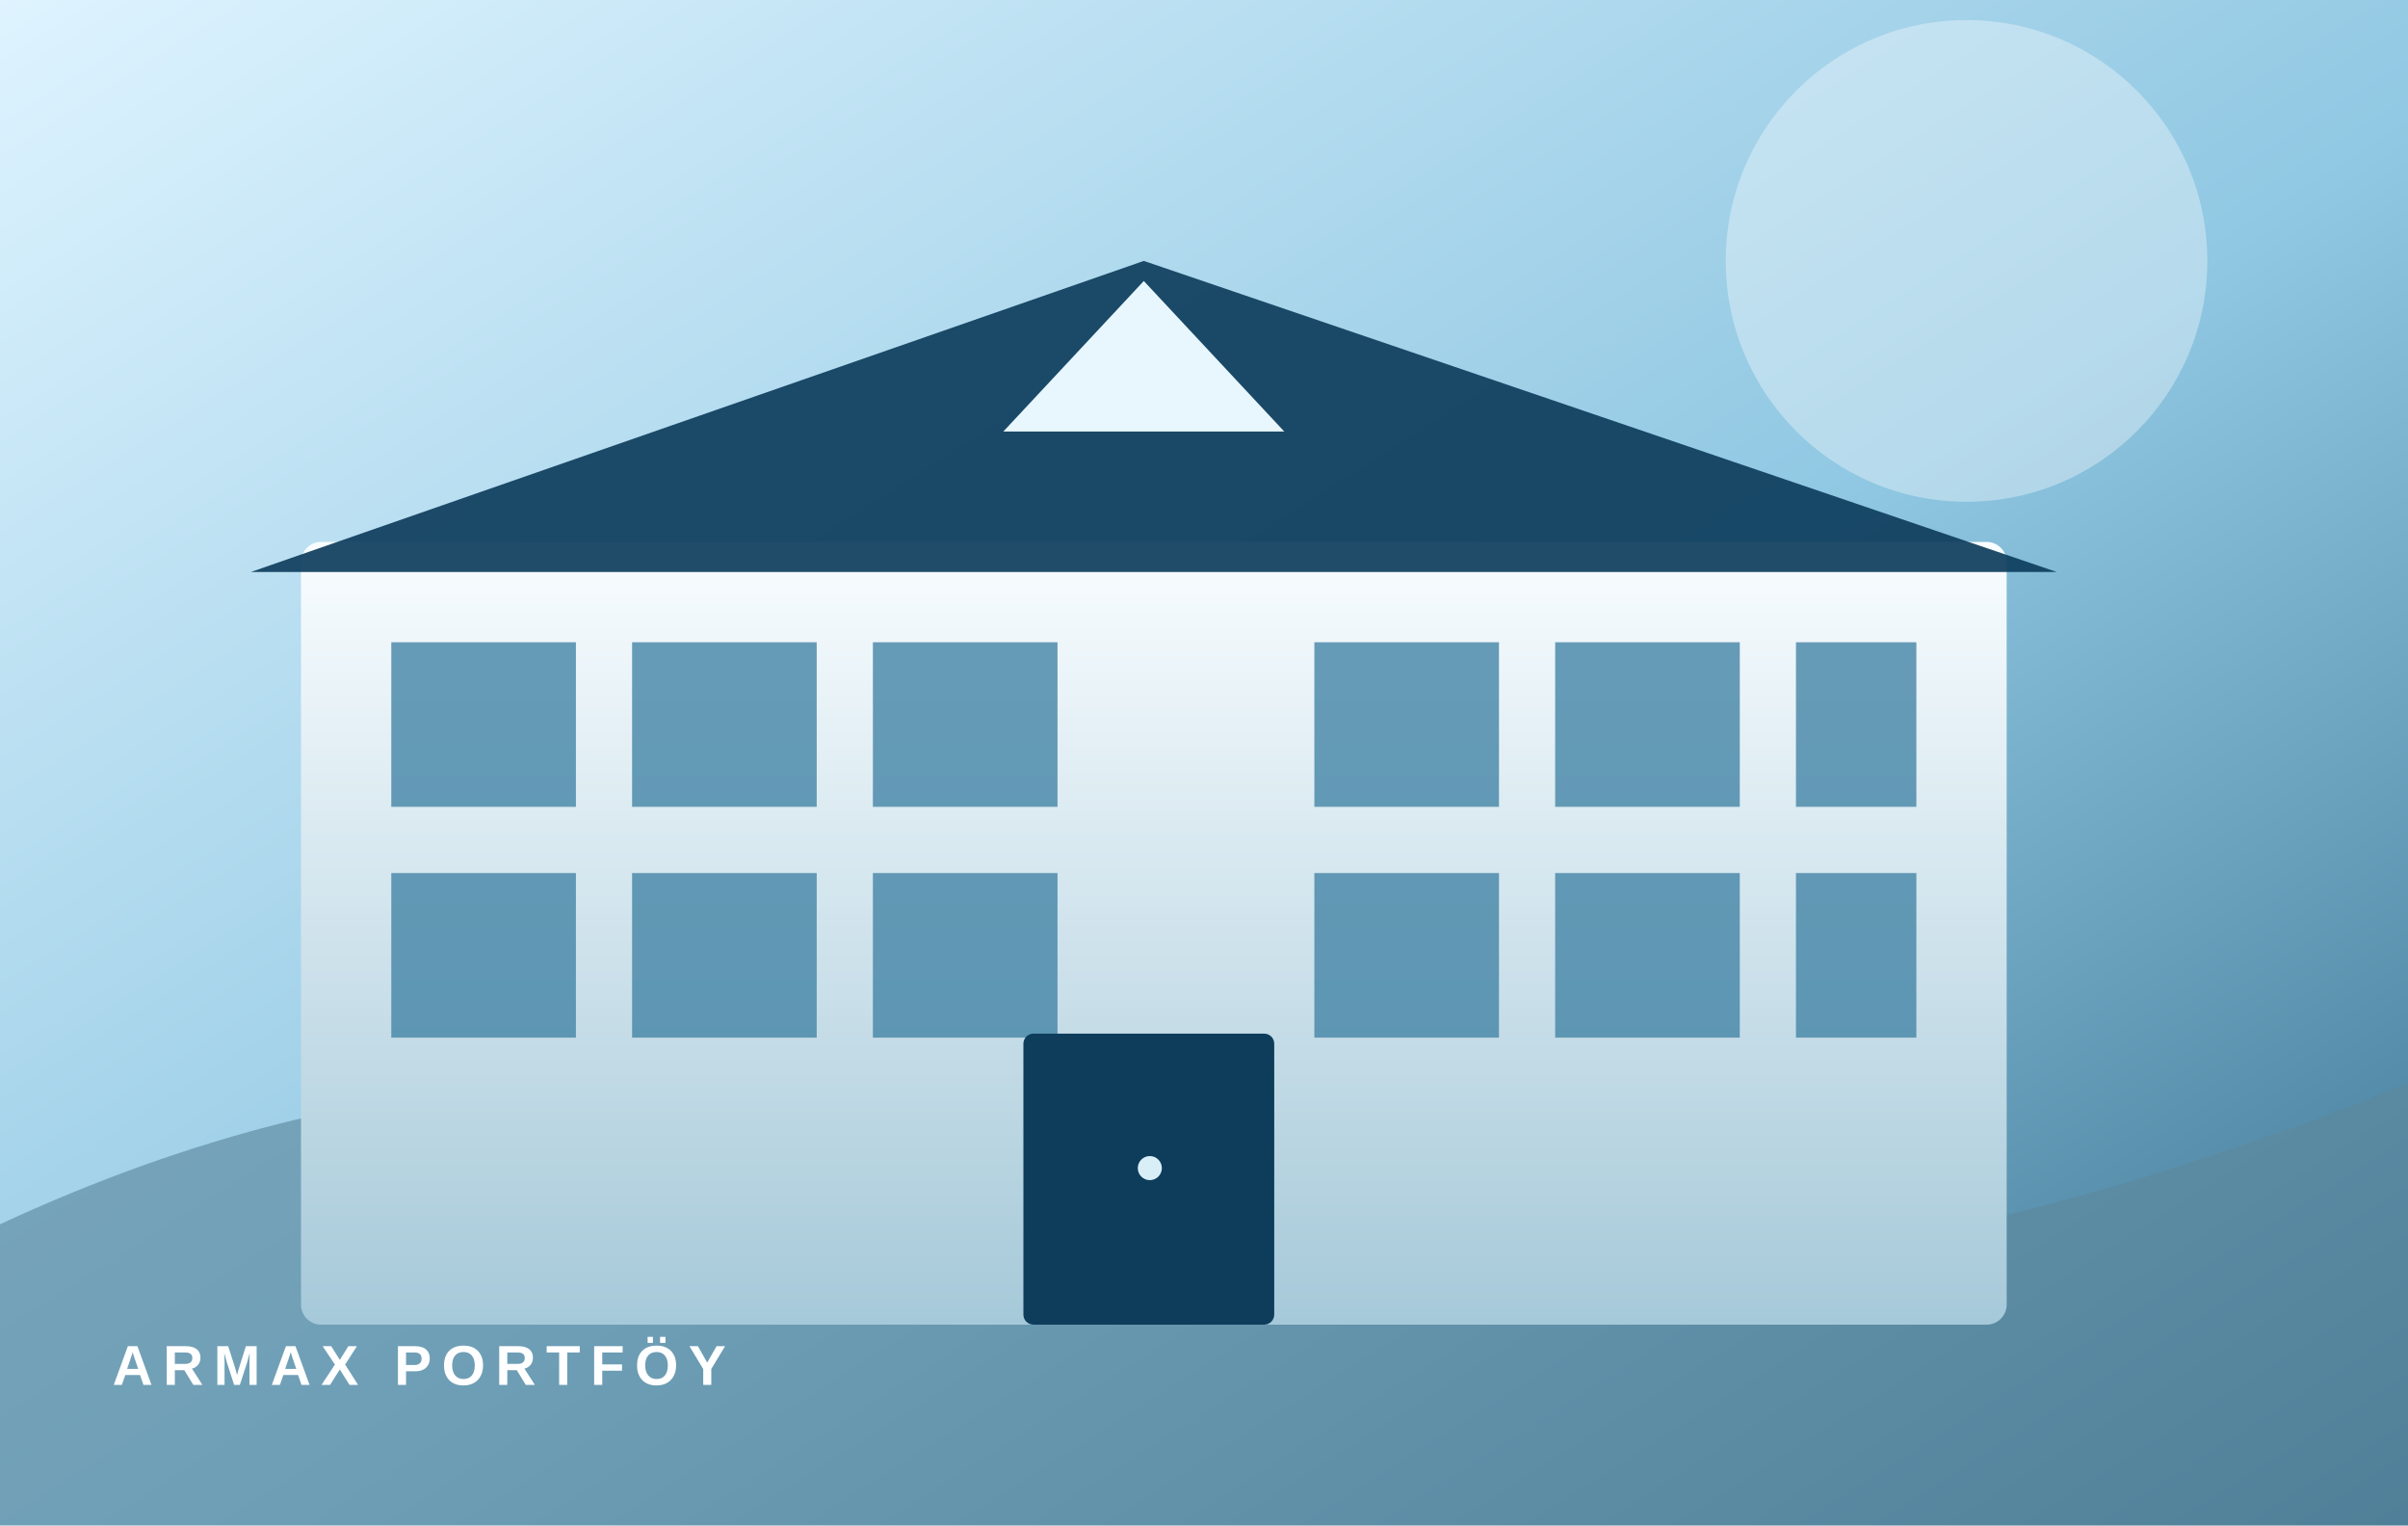
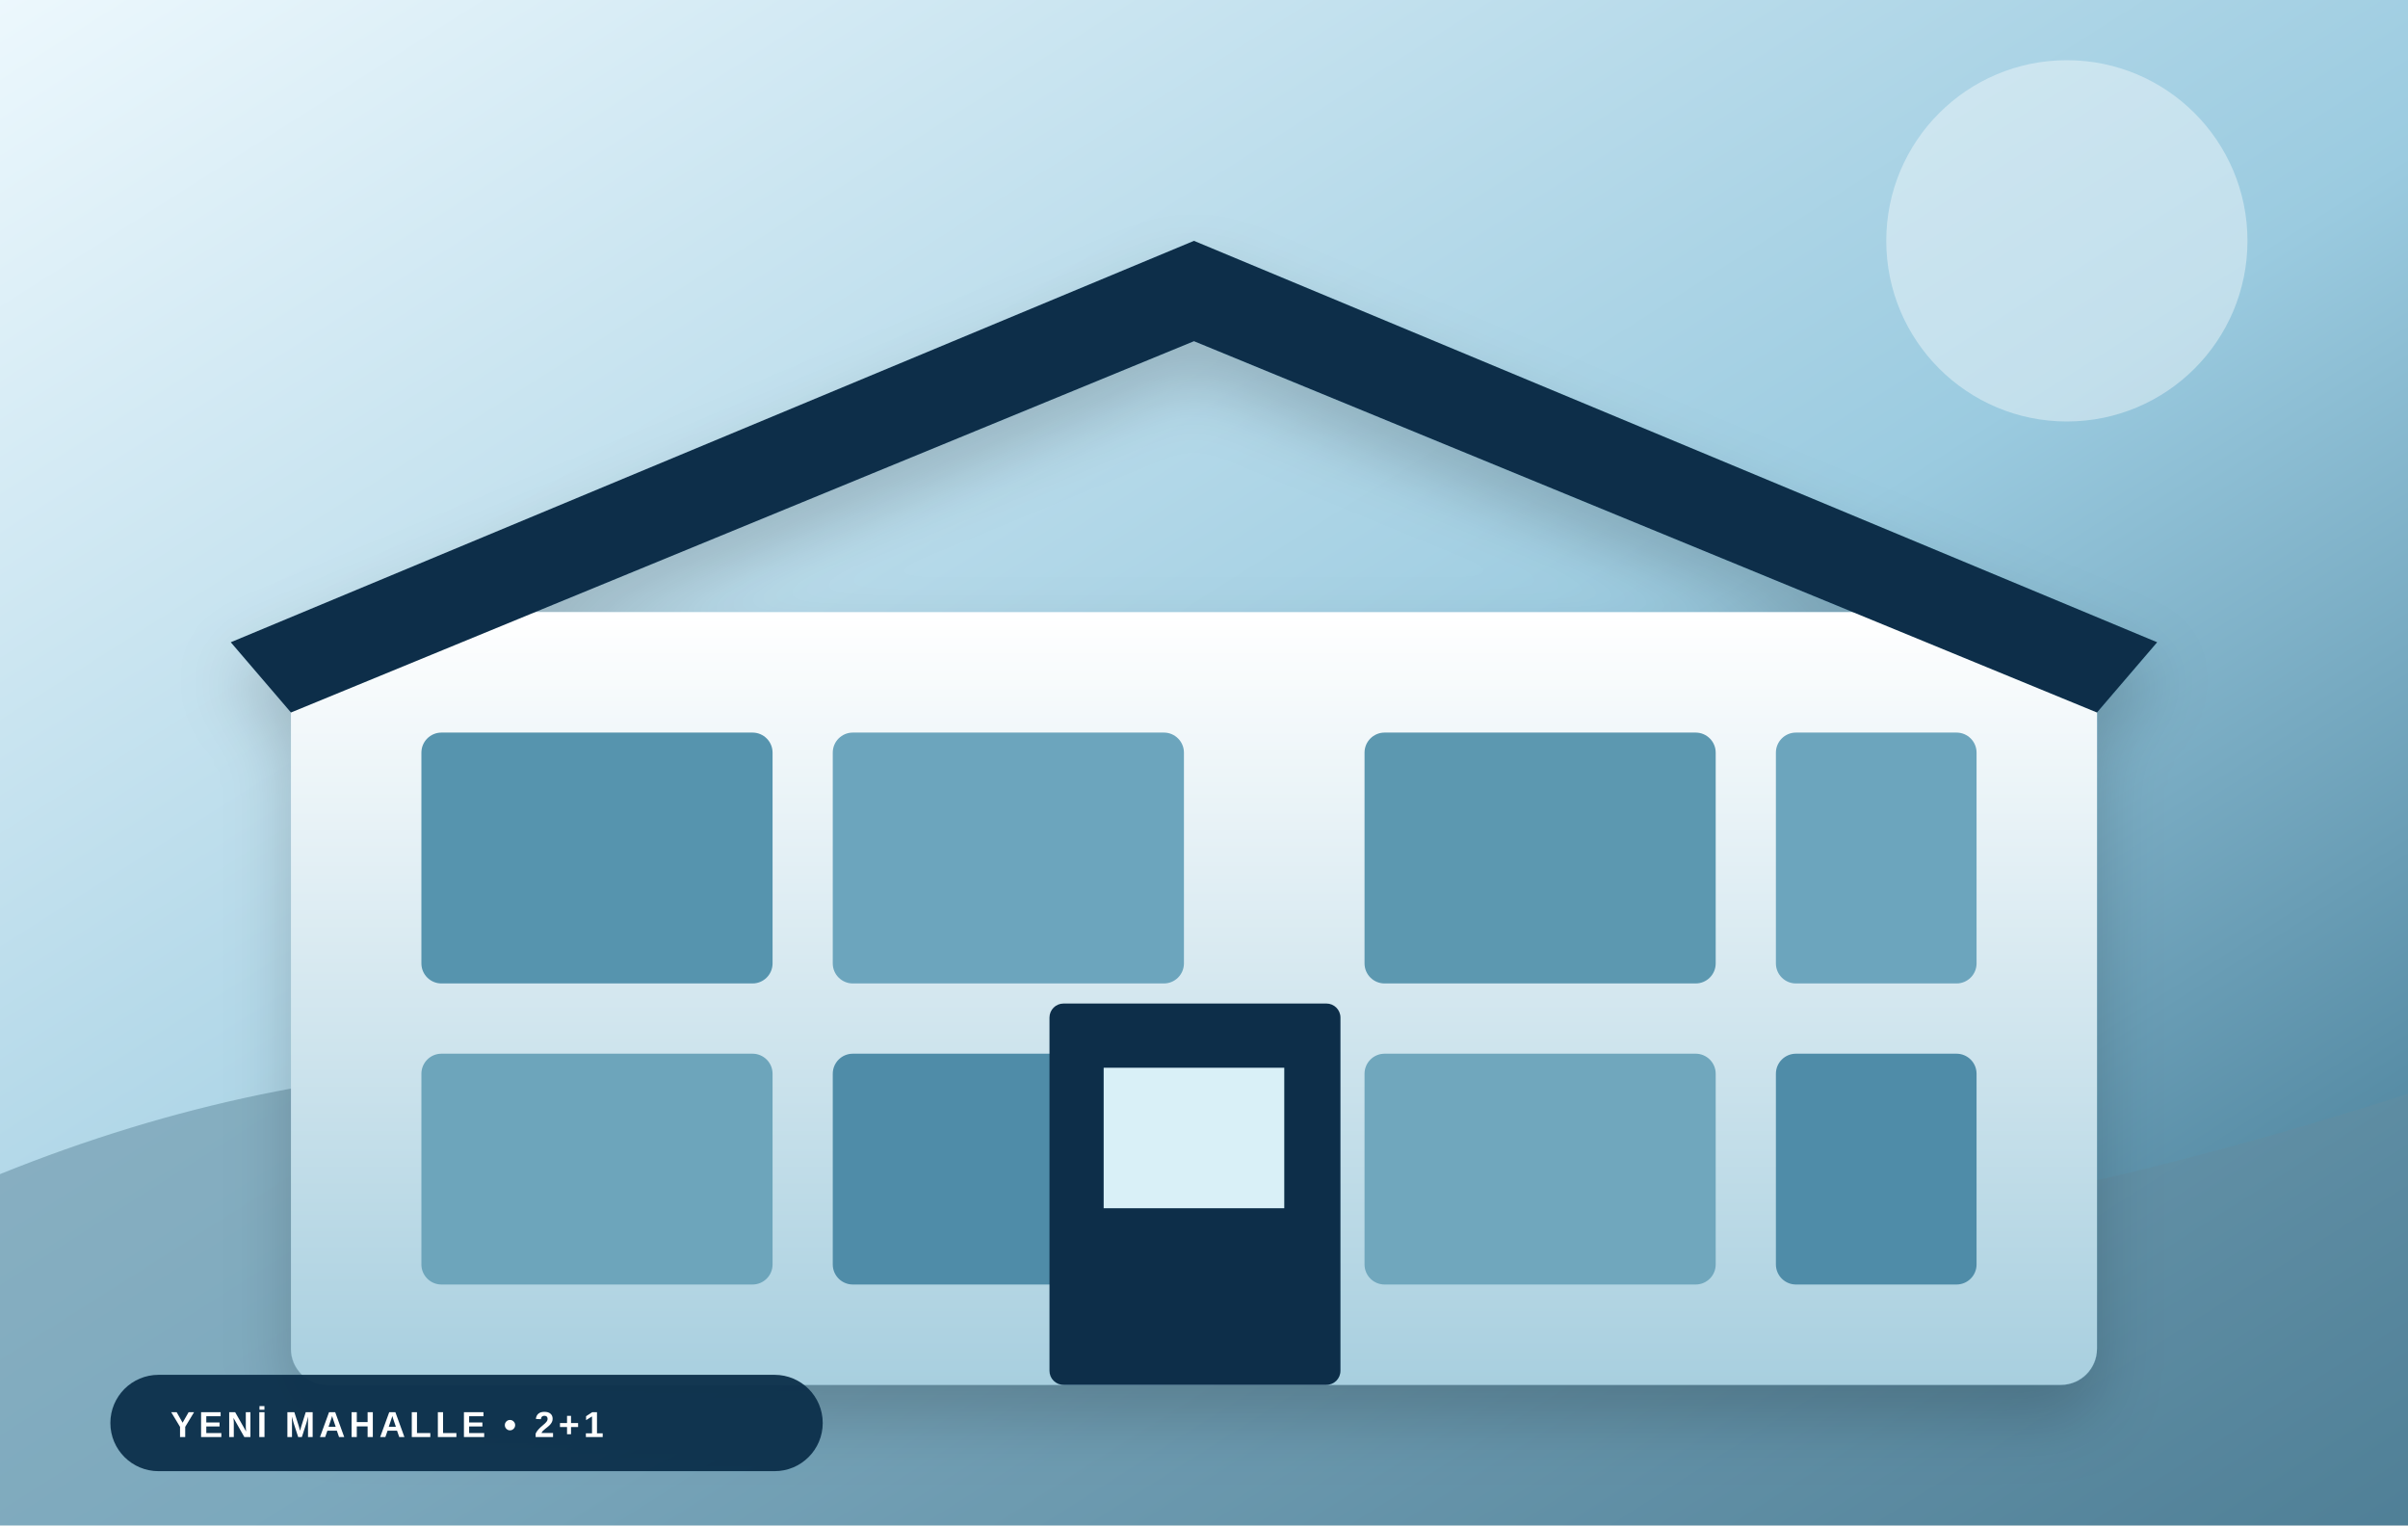
<svg xmlns="http://www.w3.org/2000/svg" viewBox="0 0 1200 760">
  <defs>
-     <linearGradient id="g" x1="0" y1="0" x2="1" y2="1">
-       <stop stop-color="#dff4ff" />
-       <stop offset=".55" stop-color="#8fc7e2" />
-       <stop offset="1" stop-color="#386f8d" />
+     <linearGradient id="s" x1="0" y1="0" x2="1" y2="1">
+       <stop stop-color="#edf8fd" />
+       <stop offset=".55" stop-color="#9bcbe0" />
+       <stop offset="1" stop-color="#376f8a" />
    </linearGradient>
-     <linearGradient id="b" x1="0" y1="0" x2="0" y2="1">
-       <stop stop-color="#f9fdff" />
-       <stop offset="1" stop-color="#a6c9d9" />
+     <linearGradient id="h" x1="0" y1="0" x2="0" y2="1">
+       <stop stop-color="#fff" />
+       <stop offset="1" stop-color="#a8cfdf" />
    </linearGradient>
+     <filter id="d">
+       <feDropShadow dx="0" dy="16" stdDeviation="16" flood-opacity=".18" />
+     </filter>
  </defs>
-   <rect width="1200" height="760" fill="url(#g)" />
-   <circle cx="980" cy="130" r="120" fill="#fff" opacity=".35" />
-   <path d="M0 610 Q280 480 540 590 T1200 540 V760 H0Z" fill="#5c899e" opacity=".65" />
-   <g transform="translate(150 150)">
-     <rect x="0" y="120" width="850" height="390" rx="10" fill="url(#b)" />
-     <path d="M-25 135 L420 -20 875 135Z" fill="#0e3d5c" opacity=".92" />
-     <path d="M350 65 L420 -10 490 65Z" fill="#e8f7fd" />
-     <g fill="#4385a6" opacity=".8">
-       <rect x="45" y="170" width="92" height="82" />
-       <rect x="165" y="170" width="92" height="82" />
-       <rect x="285" y="170" width="92" height="82" />
-       <rect x="505" y="170" width="92" height="82" />
-       <rect x="625" y="170" width="92" height="82" />
-       <rect x="745" y="170" width="60" height="82" />
-       <rect x="45" y="285" width="92" height="82" />
-       <rect x="165" y="285" width="92" height="82" />
-       <rect x="285" y="285" width="92" height="82" />
-       <rect x="505" y="285" width="92" height="82" />
-       <rect x="625" y="285" width="92" height="82" />
-       <rect x="745" y="285" width="60" height="82" />
-     </g>
-     <rect x="360" y="365" width="125" height="145" rx="5" fill="#0e3d5c" />
-     <circle cx="423" cy="432" r="6" fill="#d9eff8" />
+   <rect width="1200" height="760" fill="url(#s)" />
+   <circle cx="1030" cy="120" r="90" fill="#fff" opacity=".4" />
+   <path d="M0 585 Q260 480 520 580 T1200 545V760H0Z" fill="#628da0" opacity=".55" />
+   <g filter="url(#d)" transform="translate(145 150)">
+     <rect x="0" y="155" width="900" height="385" rx="18" fill="url(#h)" />
+     <path d="M-30 170 L450 -30 930 170 900 205 450 20 0 205Z" fill="#0c2f4a" />
+     <rect x="65" y="215" width="175" height="125" rx="10" fill="#5694ae" />
+     <rect x="270" y="215" width="175" height="125" rx="10" fill="#6ca5bd" />
+     <rect x="535" y="215" width="175" height="125" rx="10" fill="#5c98b0" />
+     <rect x="740" y="215" width="100" height="125" rx="10" fill="#6ca5bd" />
+     <rect x="65" y="375" width="175" height="115" rx="10" fill="#6da5bb" />
+     <rect x="270" y="375" width="175" height="115" rx="10" fill="#4f8ca8" />
+     <rect x="535" y="375" width="175" height="115" rx="10" fill="#6fa7bd" />
+     <rect x="740" y="375" width="100" height="115" rx="10" fill="#4f8ca8" />
+     <rect x="378" y="350" width="145" height="190" rx="7" fill="#0c2f4a" />
+     <rect x="405" y="382" width="90" height="70" fill="#d9f0f7" />
  </g>
-   <text x="56" y="690" font-family="Arial,sans-serif" font-size="28" font-weight="700" fill="#fff" letter-spacing="5">ARMAX PORTFÖY</text>
+   <rect x="55" y="685" width="355" height="48" rx="24" fill="#0c2f4a" opacity=".95" />
+   <text x="85" y="716" font-family="Arial,sans-serif" font-size="18" font-weight="700" fill="#fff" letter-spacing="2">YENİ MAHALLE • 2+1</text>
</svg>
